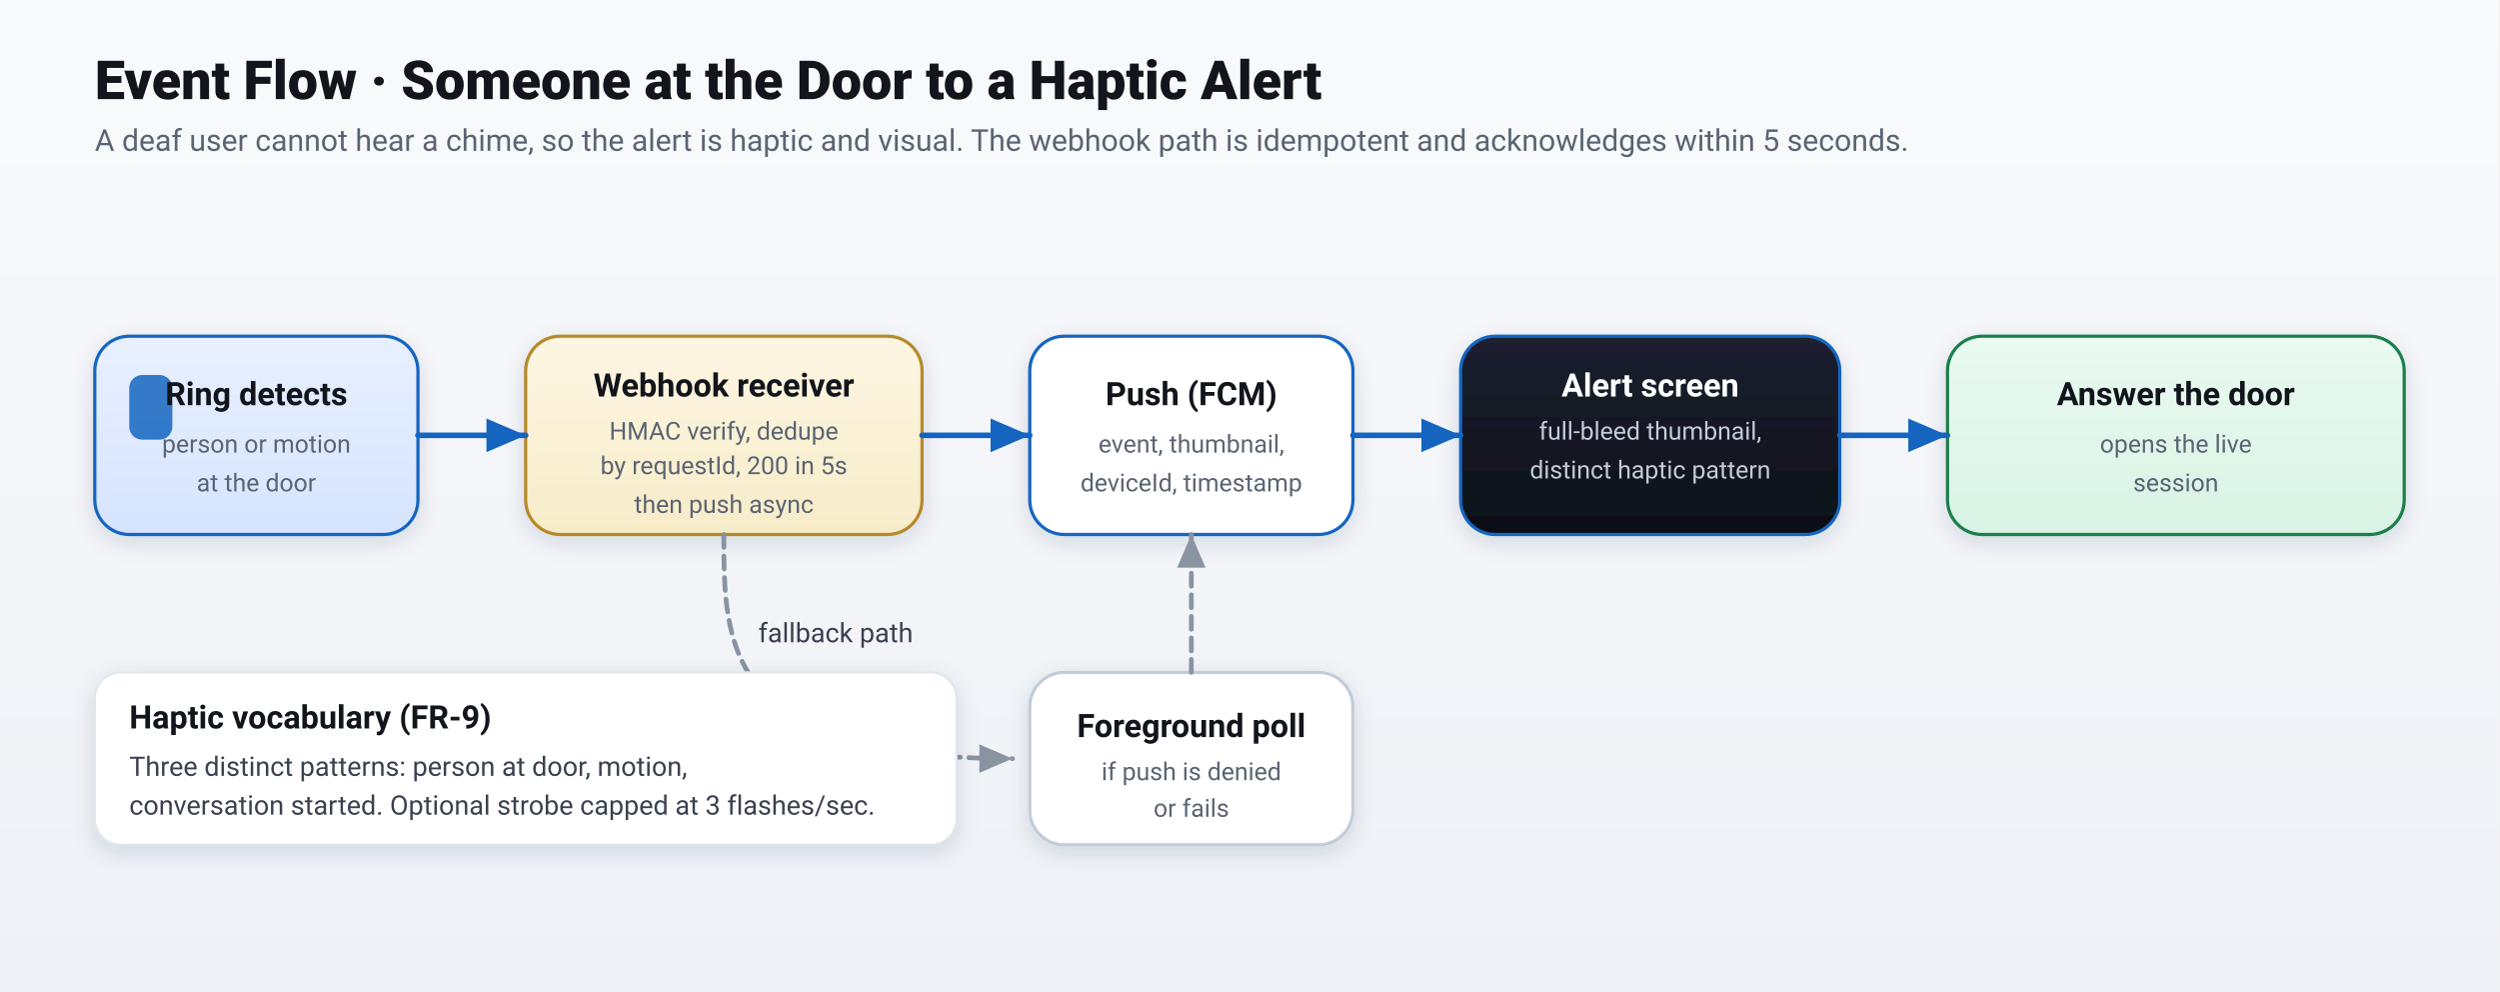
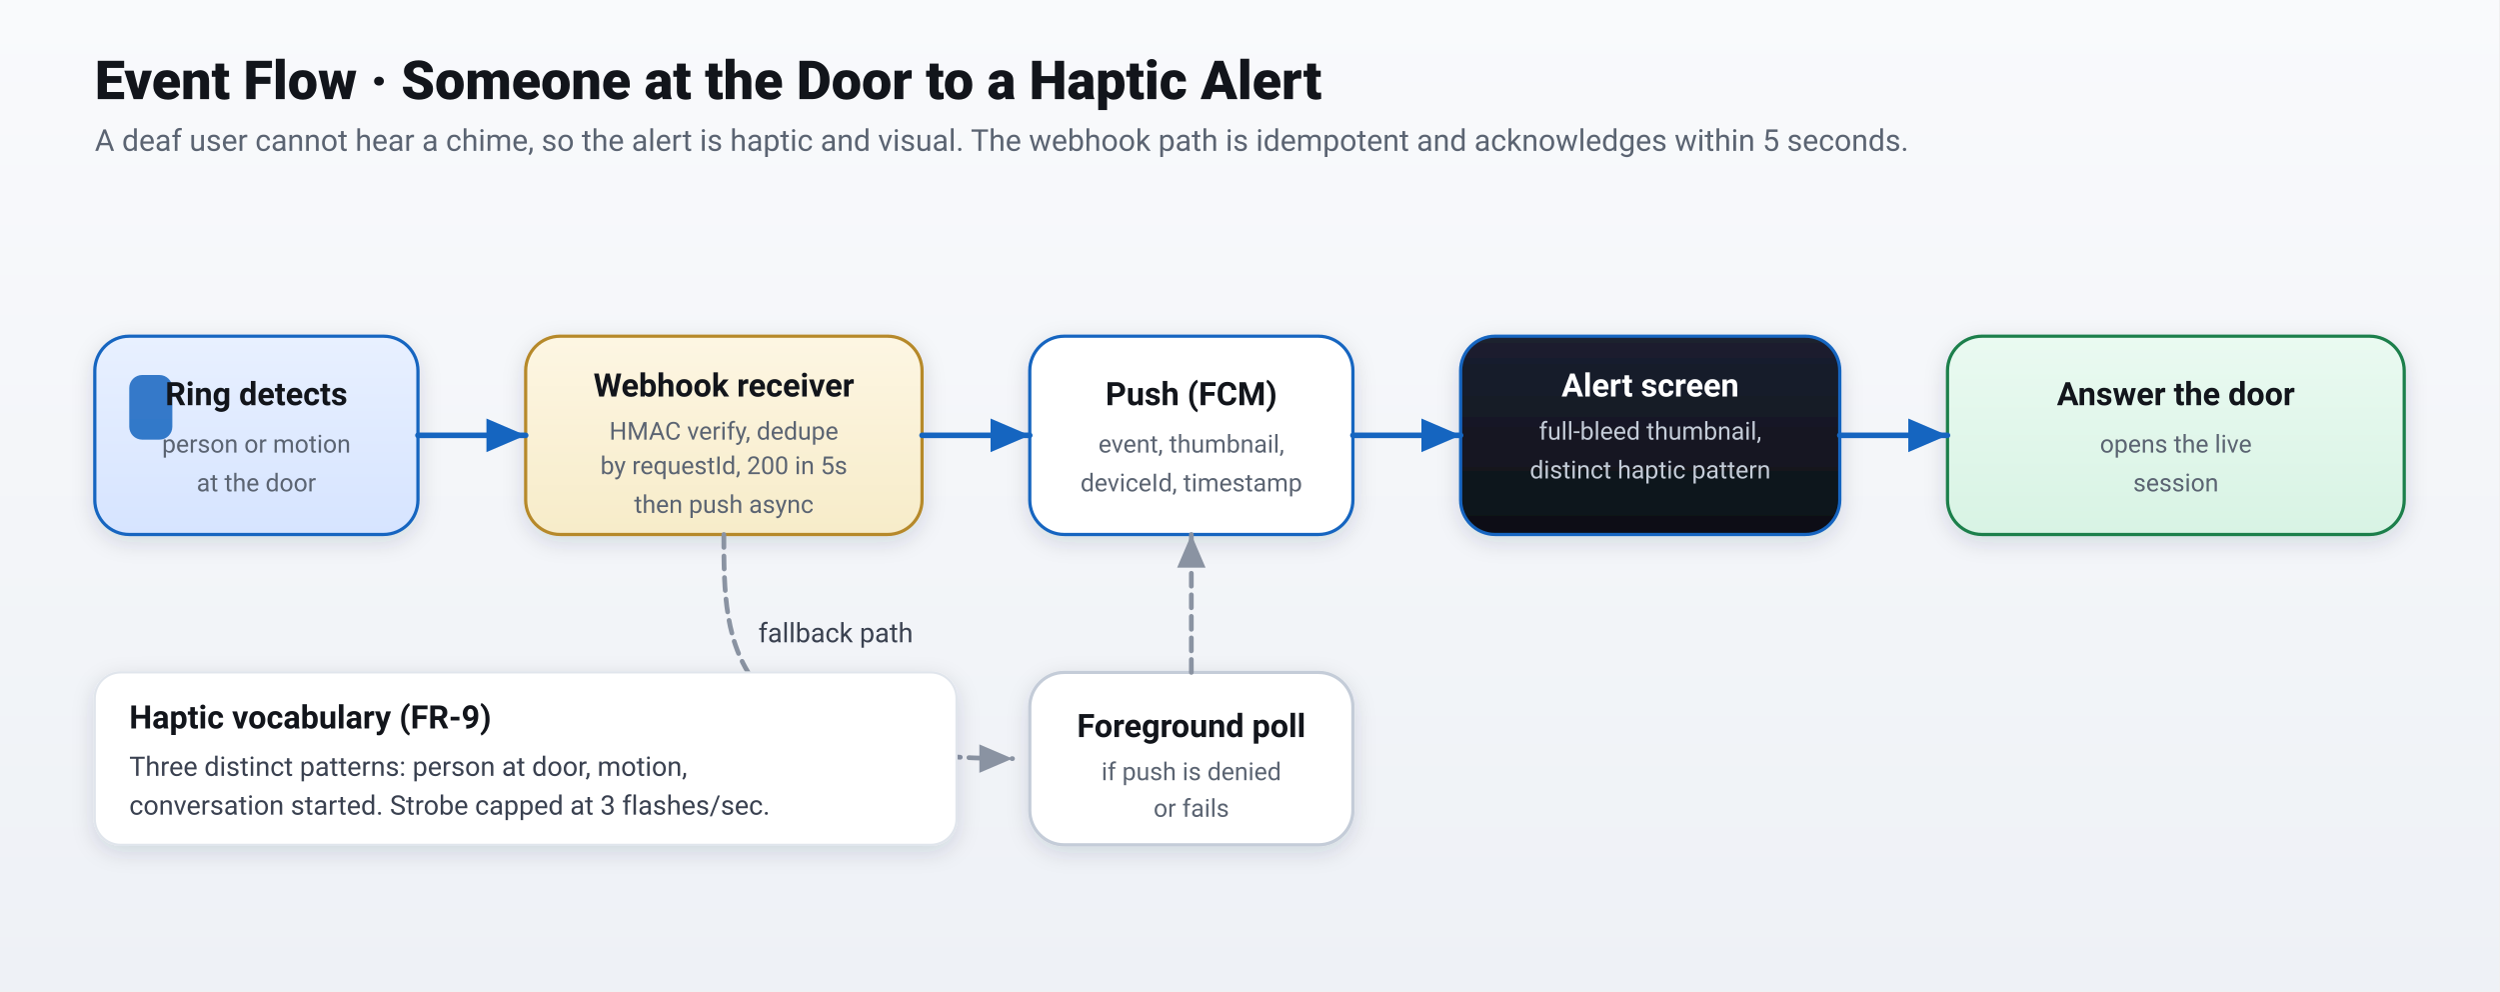
<svg xmlns="http://www.w3.org/2000/svg" width="1160" height="460" viewBox="0 0 1160 460" font-family="-apple-system, Segoe UI, Roboto, Helvetica, Arial, sans-serif">
  <defs>
    <linearGradient id="bg" x1="0" y1="0" x2="0" y2="1">
      <stop offset="0" stop-color="#f9fafc" />
      <stop offset="1" stop-color="#eef1f6" />
    </linearGradient>
    <linearGradient id="gRing" x1="0" y1="0" x2="0" y2="1">
      <stop offset="0" stop-color="#e8f0ff" />
      <stop offset="1" stop-color="#d6e4ff" />
    </linearGradient>
    <linearGradient id="gApp" x1="0" y1="0" x2="0" y2="1">
      <stop offset="0" stop-color="#eafaf1" />
      <stop offset="1" stop-color="#d8f3e4" />
    </linearGradient>
    <linearGradient id="gBk" x1="0" y1="0" x2="0" y2="1">
      <stop offset="0" stop-color="#fdf6e3" />
      <stop offset="1" stop-color="#f7ecc9" />
    </linearGradient>
    <linearGradient id="gAlert" x1="0" y1="0" x2="0" y2="1">
      <stop offset="0" stop-color="#1b2030" />
      <stop offset="1" stop-color="#0d1017" />
    </linearGradient>
    <filter id="sh" x="-20%" y="-20%" width="140%" height="150%">
      <feDropShadow dx="0" dy="3" stdDeviation="5" flood-color="#1a2540" flood-opacity="0.14" />
    </filter>
    <marker id="a" markerWidth="9" markerHeight="9" refX="7" refY="3" orient="auto">
      <path d="M0,0 L7,3 L0,6 Z" fill="#1565c0" />
    </marker>
    <marker id="ad" markerWidth="9" markerHeight="9" refX="7" refY="3" orient="auto">
      <path d="M0,0 L7,3 L0,6 Z" fill="#8a93a2" />
    </marker>
    <style>
      .title{font-size:25px;font-weight:800;fill:#12151b}
      .sub{font-size:14px;fill:#5b6472}
      .lbl{font-size:15px;font-weight:700;fill:#12151b}
      .lbll{font-size:15px;font-weight:700;fill:#ffffff}
      .desc{font-size:11.5px;fill:#5b6472}
      .descl{font-size:11.5px;fill:#c4ccd8}
      .legend{font-size:12.5px;fill:#3a4150}
      .e{stroke:#1565c0;stroke-width:2.6;fill:none;stroke-linecap:round;stroke-linejoin:round}
      .ed{stroke:#8a93a2;stroke-width:2.2;fill:none;stroke-dasharray:6 4;stroke-linecap:round}
    </style>
  </defs>
  <rect width="1160" height="460" fill="url(#bg)" />
  <text x="44" y="46" class="title">Event Flow · Someone at the Door to a Haptic Alert</text>
  <text x="44" y="70" class="sub">A deaf user cannot hear a chime, so the alert is haptic and visual. The webhook path is idempotent and acknowledges within 5 seconds.</text>
  <g filter="url(#sh)">
    <rect x="44" y="156" width="150" height="92" rx="16" fill="url(#gRing)" stroke="#1565c0" stroke-width="1.5" />
    <rect x="60" y="174" width="20" height="30" rx="6" fill="#1565c0" opacity="0.85" />
  </g>
  <text x="119" y="188" class="lbl" text-anchor="middle">Ring detects</text>
  <text x="119" y="210" class="desc" text-anchor="middle">person or motion</text>
  <text x="119" y="228" class="desc" text-anchor="middle">at the door</text>
  <g filter="url(#sh)">
    <rect x="244" y="156" width="184" height="92" rx="16" fill="url(#gBk)" stroke="#b6892b" stroke-width="1.5" />
  </g>
  <text x="336" y="184" class="lbl" text-anchor="middle">Webhook receiver</text>
  <text x="336" y="204" class="desc" text-anchor="middle">HMAC verify, dedupe</text>
  <text x="336" y="220" class="desc" text-anchor="middle">by requestId, 200 in 5s</text>
  <text x="336" y="238" class="desc" text-anchor="middle">then push async</text>
  <g filter="url(#sh)">
    <rect x="478" y="156" width="150" height="92" rx="16" fill="#ffffff" stroke="#1565c0" stroke-width="1.5" />
  </g>
  <text x="553" y="188" class="lbl" text-anchor="middle">Push (FCM)</text>
  <text x="553" y="210" class="desc" text-anchor="middle">event, thumbnail,</text>
  <text x="553" y="228" class="desc" text-anchor="middle">deviceId, timestamp</text>
  <g filter="url(#sh)">
    <rect x="678" y="156" width="176" height="92" rx="16" fill="url(#gAlert)" stroke="#1565c0" stroke-width="1.5" />
  </g>
  <text x="766" y="184" class="lbll" text-anchor="middle">Alert screen</text>
  <text x="766" y="204" class="descl" text-anchor="middle">full-bleed thumbnail,</text>
  <text x="766" y="222" class="descl" text-anchor="middle">distinct haptic pattern</text>
  <g filter="url(#sh)">
    <rect x="904" y="156" width="212" height="92" rx="16" fill="url(#gApp)" stroke="#1b7f4b" stroke-width="1.5" />
  </g>
  <text x="1010" y="188" class="lbl" text-anchor="middle">Answer the door</text>
  <text x="1010" y="210" class="desc" text-anchor="middle">opens the live</text>
  <text x="1010" y="228" class="desc" text-anchor="middle">session</text>
  <g filter="url(#sh)">
    <rect x="478" y="312" width="150" height="80" rx="16" fill="#ffffff" stroke="#c4ccd8" stroke-width="1.5" />
  </g>
  <text x="553" y="342" class="lbl" text-anchor="middle">Foreground poll</text>
  <text x="553" y="362" class="desc" text-anchor="middle">if push is denied</text>
  <text x="553" y="379" class="desc" text-anchor="middle">or fails</text>
  <path class="e" d="M194,202 C220,202 222,202 244,202" marker-end="url(#a)" />
  <path class="e" d="M428,202 C454,202 456,202 478,202" marker-end="url(#a)" />
  <path class="e" d="M628,202 C654,202 656,202 678,202" marker-end="url(#a)" />
  <path class="e" d="M854,202 C880,202 882,202 904,202" marker-end="url(#a)" />
  <path class="ed" d="M336,248 C336,300 336,352 470,352" marker-end="url(#ad)" />
  <path class="ed" d="M553,312 C553,290 553,280 553,248" marker-end="url(#ad)" />
  <text x="352" y="298" class="legend" fill="#8a93a2">fallback path</text>
  <g filter="url(#sh)">
    <rect x="44" y="312" width="400" height="80" rx="12" fill="#ffffff" stroke="#e0e5ec" />
  </g>
  <text x="60" y="338" class="lbl">Haptic vocabulary (FR-9)</text>
  <text x="60" y="360" class="legend">Three distinct patterns: person at door, motion,</text>
-   <text x="60" y="378" class="legend">conversation started. Optional strobe capped at 3 flashes/sec.</text>
+   <text x="60" y="378" class="legend">conversation started. Strobe capped at 3 flashes/sec.</text>
</svg>
